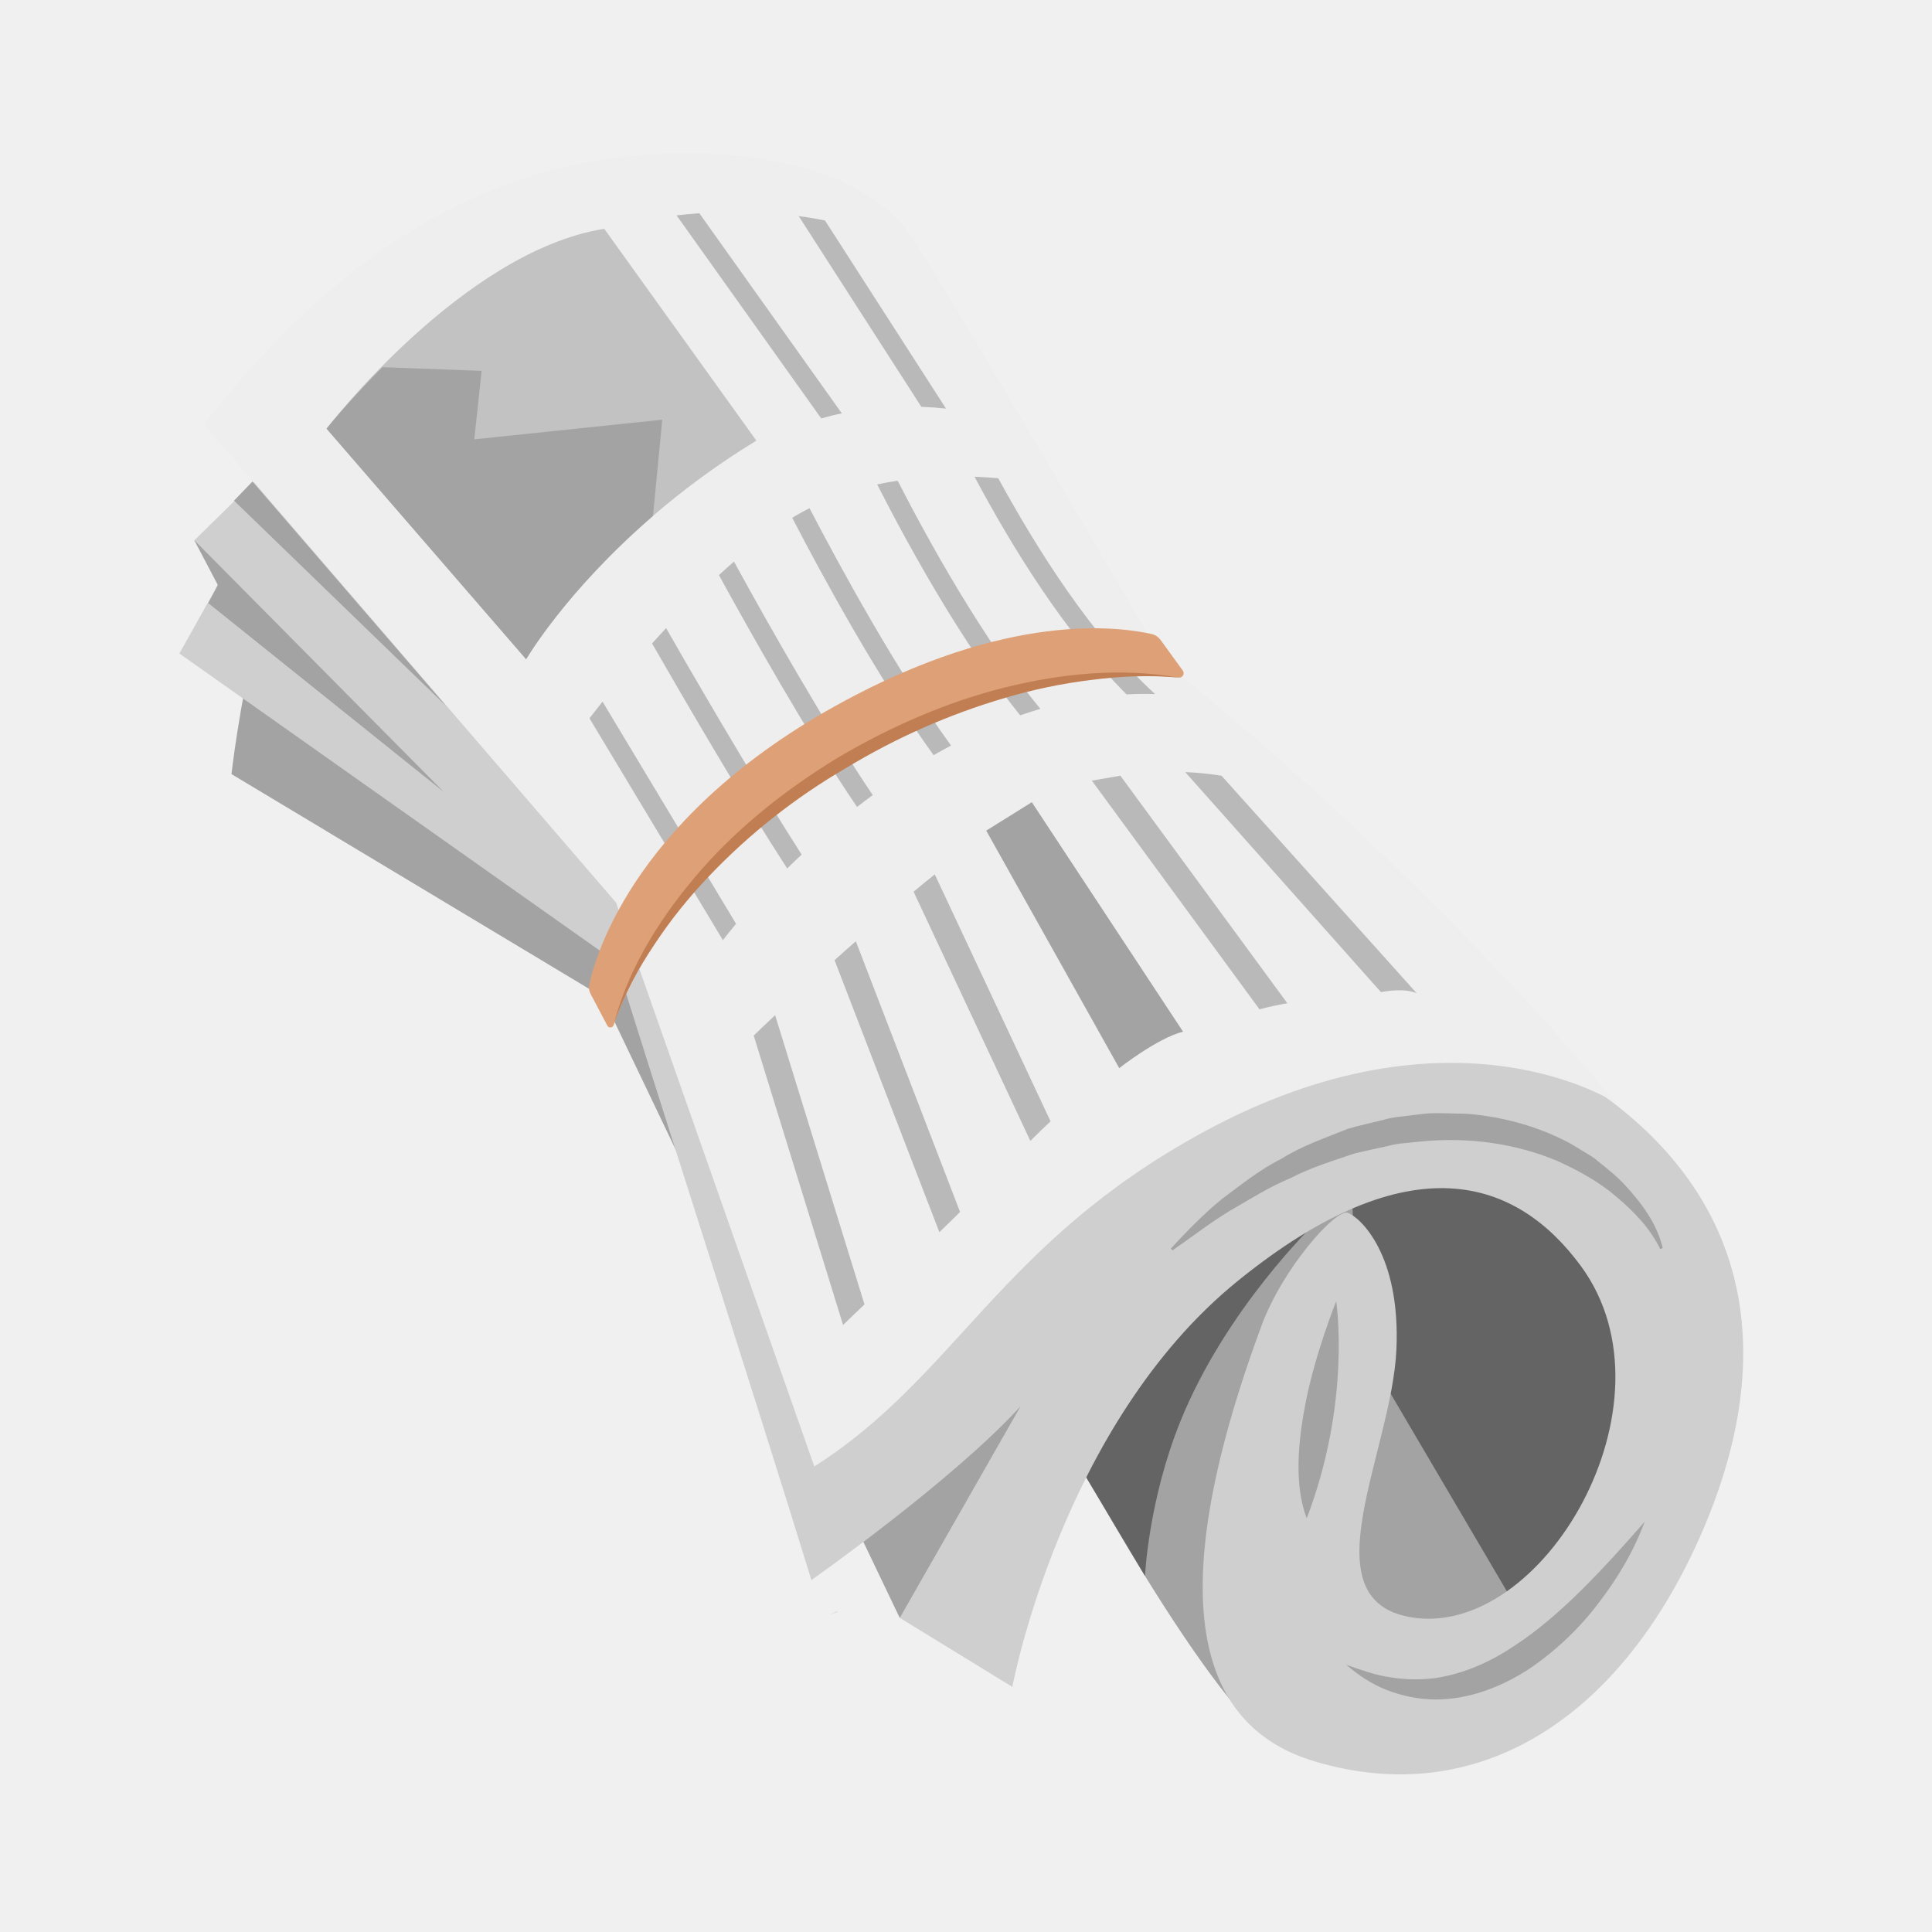
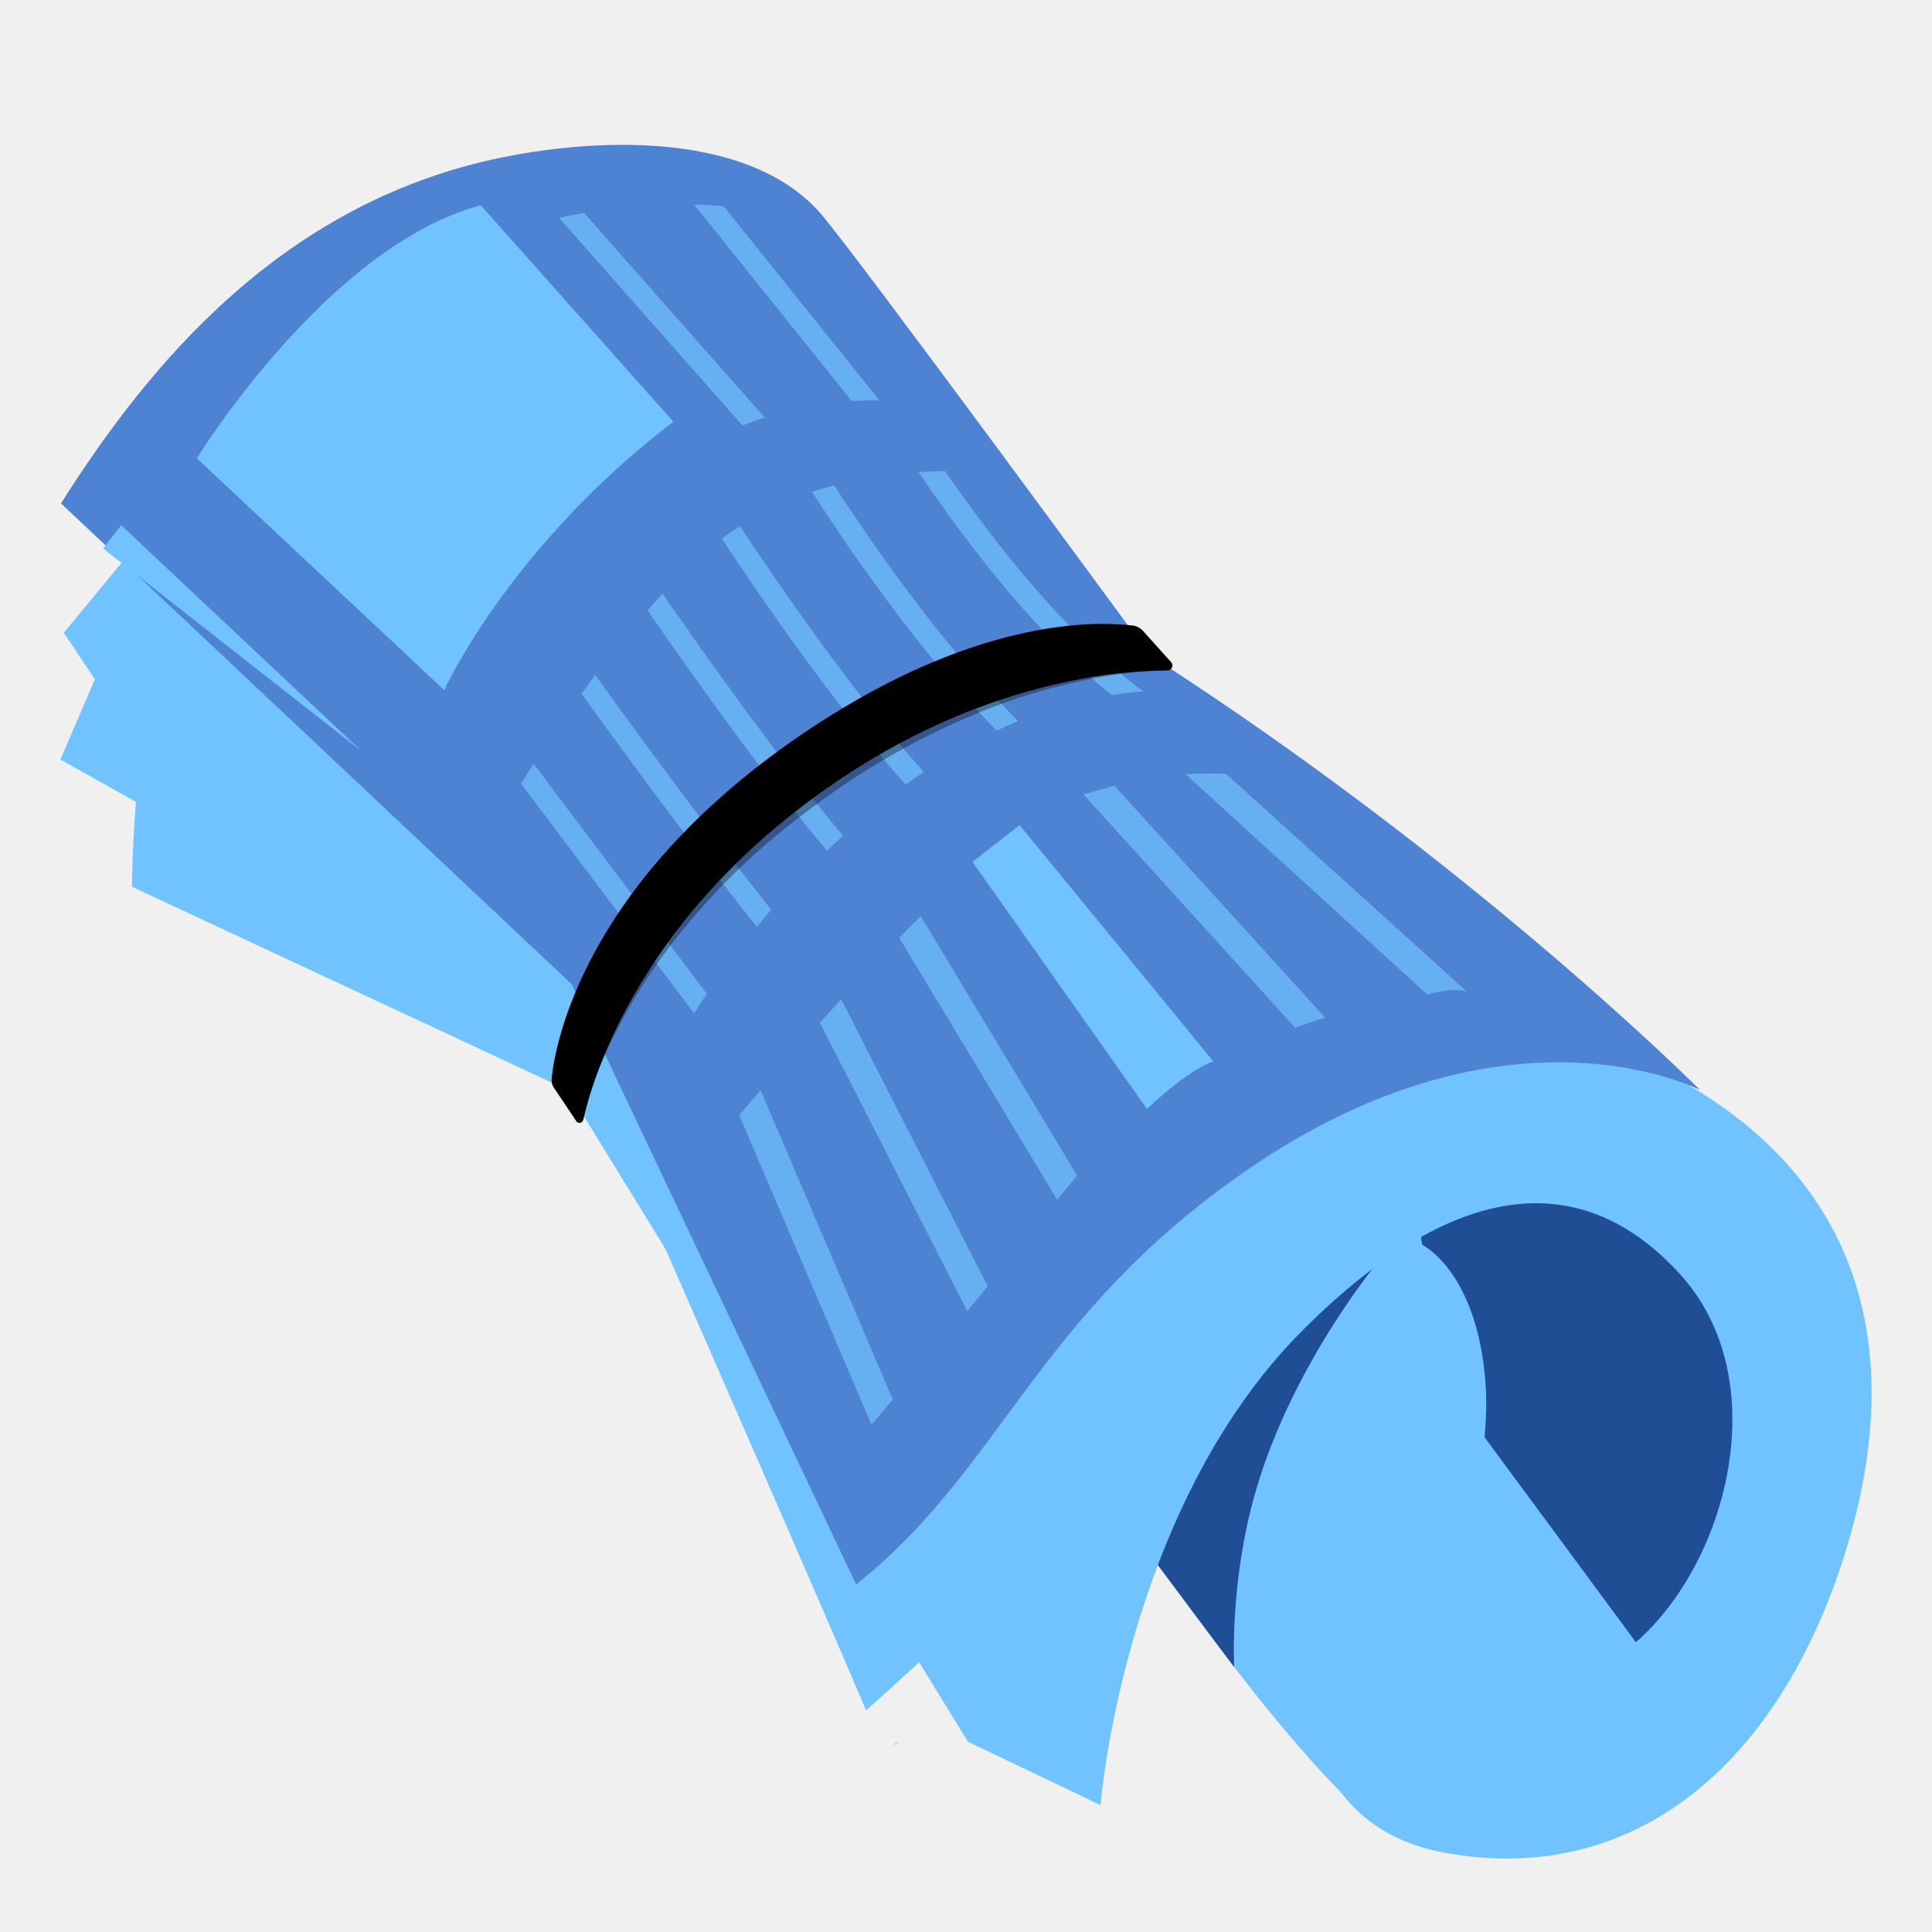
- <svg xmlns="http://www.w3.org/2000/svg" width="60" height="60" viewBox="0 0 60 60" fill="none">
-   <g clip-path="url(#clip0_285_22)">
-     <path d="M38.408 53.037C35.602 49.697 31.839 42.338 31.839 42.338C31.839 42.338 41.953 34.795 42.578 34.78C43.203 34.765 53.067 41.351 53.067 41.351C53.067 41.351 50.245 51.851 47.153 53.38C44.053 54.91 38.408 53.037 38.408 53.037Z" fill="#A3A3A3" />
-     <path d="M40.851 37.98C40.851 37.98 38.075 40.629 36.655 44.149C35.664 46.603 35.559 48.942 35.559 48.942L32.834 44.381L35.526 41.24L40.851 37.98Z" fill="#646464" />
-     <path d="M11.204 10.459C8.034 16.26 7.189 24.04 7.189 24.04L18.715 30.961L27.944 50.249C27.944 50.249 33.281 44.004 34.666 41.51L11.204 10.459Z" fill="#A3A3A3" />
-     <path d="M42.188 41.581L48.222 51.842C48.222 51.842 55.913 42.603 49.995 37.589C48.663 36.461 42.706 34.772 41.886 34.949L42.188 41.581Z" fill="#646464" />
-     <path d="M26.03 50.048L25.971 50.05C25.908 50.082 25.841 50.109 25.779 50.141C25.854 50.114 25.955 50.074 26.03 50.048ZM50.017 34.185C48.751 33.23 24.95 16.306 22.163 13.829L9.28 13.595L6.032 16.784L6.87 17.975L5.571 20.295L19.149 29.891C19.779 32.014 23.431 43.316 25.199 49.07C25.199 49.07 29.581 45.992 31.695 43.672L27.944 50.244L31.439 52.388C31.439 52.388 32.955 44.237 38.426 39.792C43.818 35.415 47.122 36.631 49.097 39.319C52.23 43.584 47.886 50.959 43.785 50.22C40.605 49.649 43.226 45.071 43.367 41.909C43.499 38.941 42.231 37.802 41.86 37.666C41.488 37.529 39.84 39.376 39.176 41.173C35.867 50.124 37.446 53.683 40.814 54.697C45.893 56.222 50.256 53.362 52.738 47.853C55.303 42.158 54.31 37.422 50.017 34.185Z" fill="#CFCFCF" />
-     <path d="M41.496 40.41C41.496 40.41 41.978 43.498 40.582 47.152C40.168 46.082 40.33 44.653 40.554 43.527C40.853 42.014 41.496 40.41 41.496 40.41ZM41.81 51.701C42.273 51.864 42.718 52.025 43.178 52.09C43.633 52.163 44.086 52.172 44.528 52.121C45.41 51.997 46.241 51.639 46.998 51.133C47.763 50.64 48.464 50.022 49.131 49.363C49.798 48.699 50.437 47.994 51.078 47.255C50.74 48.174 50.231 49.024 49.632 49.801C49.027 50.596 48.295 51.286 47.467 51.844C46.62 52.391 45.617 52.783 44.569 52.779C44.048 52.775 43.538 52.667 43.069 52.486C42.596 52.301 42.18 52.02 41.81 51.701Z" fill="#A3A3A3" />
-     <path d="M50.191 34.258C50.191 34.258 44.605 27.336 36.16 20.568C36.16 20.568 29.108 8.474 28.28 7.309C26.691 5.073 23.023 4.57 19.884 4.818C13.412 5.332 9.145 9.619 6.333 13.176L19.132 28.031L25.289 45.542C29.693 42.741 31.041 38.615 37.336 35.177C45.142 30.909 50.191 34.258 50.191 34.258Z" fill="#EEEEEE" />
-     <path d="M36.36 38.778C36.854 38.24 37.372 37.709 37.943 37.239C38.536 36.8 39.116 36.327 39.791 35.99C40.428 35.586 41.149 35.343 41.857 35.057C42.221 34.947 42.598 34.871 42.973 34.775C43.156 34.722 43.346 34.691 43.539 34.673L44.115 34.602C44.498 34.549 44.89 34.577 45.279 34.584C45.666 34.578 46.054 34.64 46.437 34.705C47.203 34.845 47.953 35.093 48.642 35.445C48.815 35.531 48.977 35.642 49.145 35.74C49.308 35.846 49.482 35.928 49.625 36.062C49.926 36.305 50.228 36.54 50.486 36.826C51.001 37.385 51.464 38.023 51.637 38.758L51.562 38.792C51.247 38.149 50.743 37.621 50.197 37.165C49.656 36.697 49.022 36.355 48.374 36.058C47.058 35.504 45.601 35.313 44.184 35.445L43.652 35.499C43.473 35.51 43.296 35.538 43.126 35.584C42.778 35.662 42.427 35.736 42.079 35.818C41.401 36.048 40.714 36.256 40.077 36.588C39.411 36.862 38.806 37.253 38.184 37.608C37.572 37.98 37.004 38.425 36.414 38.83L36.36 38.778ZM6.033 16.776L13.782 24.595L6.468 18.73C6.468 18.73 6.667 18.369 6.765 18.168L6.033 16.776Z" fill="#A3A3A3" />
-     <path opacity="0.7" d="M24.805 6.712L28.613 12.634C28.883 12.645 29.136 12.663 29.379 12.689L25.622 6.849C25.402 6.8 25.123 6.754 24.805 6.712ZM21.011 6.688L25.504 12.995C25.719 12.933 25.932 12.879 26.144 12.838L21.718 6.622C21.487 6.64 21.251 6.662 21.011 6.688ZM31.002 14.852C30.763 14.832 30.518 14.814 30.265 14.805C31.42 16.975 33.066 19.65 34.986 21.565C35.281 21.549 35.574 21.546 35.874 21.556C33.934 19.787 32.226 17.097 31.002 14.852ZM27.877 14.928C27.665 14.961 27.453 14.998 27.241 15.044C28.251 17.024 29.891 19.996 31.682 22.215C31.889 22.144 32.099 22.077 32.309 22.014C30.563 19.897 28.912 16.945 27.877 14.928ZM25.14 15.782C24.988 15.86 24.84 15.938 24.695 16.024C24.663 16.042 24.631 16.064 24.604 16.082C25.521 17.854 27.264 21.061 28.994 23.452C29.17 23.352 29.35 23.252 29.535 23.153C27.829 20.806 26.062 17.554 25.14 15.782ZM22.327 17.859C23.27 19.582 25.047 22.75 26.616 25.061C26.773 24.938 26.938 24.815 27.104 24.692C25.639 22.524 23.902 19.466 22.795 17.441C22.641 17.574 22.482 17.714 22.327 17.859ZM20.25 19.983C21.345 21.887 23.103 24.901 24.447 26.972C24.59 26.83 24.74 26.684 24.896 26.54C23.762 24.771 22.196 22.142 20.686 19.507C20.534 19.669 20.39 19.828 20.25 19.983ZM18.306 22.307L22.45 29.197C22.543 29.076 22.679 28.908 22.859 28.689L18.712 21.79C18.532 22.017 18.394 22.194 18.306 22.307Z" fill="#A3A3A3" />
-     <path d="M32.044 24.913L30.628 25.796L34.759 33.172C34.759 33.172 35.938 32.244 36.74 32.039L32.044 24.913Z" fill="#A3A3A3" />
-     <path d="M23.489 13.684C18.528 16.71 16.339 20.472 16.339 20.472L10.141 13.312C10.141 13.312 14.362 7.807 18.766 7.106L23.489 13.684Z" fill="#C2C2C2" />
-     <path d="M7.84 14.954L7.268 15.548L13.866 21.936L7.84 14.954ZM10.141 13.312L16.339 20.473C16.339 20.473 17.57 18.358 20.279 16.024L20.567 13.034L14.73 13.644L14.957 11.518L11.877 11.403C10.815 12.471 10.141 13.312 10.141 13.312Z" fill="#A3A3A3" />
-     <path opacity="0.7" d="M33.908 24.243L39.115 31.346C39.408 31.267 39.699 31.204 39.98 31.157L34.794 24.09L33.908 24.243ZM37.937 24.092C37.603 24.036 37.222 23.996 36.808 23.978L42.887 30.812C42.887 30.812 43.594 30.662 43.999 30.848L37.937 24.092ZM28.372 27.693L31.998 35.432C32.206 35.225 32.414 35.022 32.626 34.824L29.03 27.155C28.813 27.328 28.591 27.508 28.372 27.693ZM25.918 29.82L29.173 38.267C29.404 38.045 29.622 37.83 29.816 37.638L26.578 29.231C26.353 29.428 26.133 29.626 25.918 29.82ZM23.407 32.161L26.182 41.148C26.375 40.96 26.602 40.742 26.847 40.509L24.072 31.527C23.79 31.79 23.564 32.008 23.407 32.161Z" fill="#A3A3A3" />
-     <path d="M18.863 31.855L18.339 30.862C18.292 30.777 18.278 30.677 18.3 30.582C18.486 29.698 19.748 25.139 26.55 21.597C31.696 18.917 34.993 19.521 35.768 19.691C35.876 19.715 35.971 19.78 36.038 19.868L36.731 20.823C36.802 20.919 36.728 21.056 36.606 21.043C35.52 20.925 31.761 20.726 27.31 23.047C21.222 26.218 19.408 30.775 19.055 31.841C19.021 31.926 18.905 31.931 18.863 31.855Z" fill="#DEA076" />
-     <path d="M36.602 21.043C35.694 20.96 34.778 21 33.879 21.118C32.981 21.227 32.088 21.414 31.221 21.671C29.483 22.18 27.819 22.914 26.271 23.854C24.706 24.764 23.276 25.891 22.027 27.202C21.402 27.858 20.832 28.561 20.333 29.319C19.826 30.072 19.39 30.875 19.083 31.733C19.558 29.959 20.589 28.371 21.799 26.987C23.021 25.605 24.49 24.457 26.067 23.502C27.653 22.574 29.356 21.819 31.143 21.366C32.92 20.92 34.795 20.722 36.602 21.043Z" fill="#C17E52" />
-   </g>
-   <defs>
-     <clipPath id="clip0_285_22">
-       <rect width="54" height="54" fill="white" transform="translate(6) rotate(5.98013)" />
-     </clipPath>
-   </defs>
+ <svg xmlns="http://www.w3.org/2000/svg" width="54" height="54" viewBox="0 0 54 54" fill="none">
+   <path d="M37.758 50.372C34.619 47.343 30.109 40.416 30.109 40.416C30.109 40.416 39.382 31.86 40.002 31.78C40.622 31.7 51.118 37.222 51.118 37.222C51.118 37.222 49.406 47.959 46.49 49.803C43.567 51.646 37.758 50.372 37.758 50.372Z" fill="#70C3FF" />
+   <path d="M38.618 35.143C38.618 35.143 36.134 38.066 35.087 41.715C34.358 44.259 34.497 46.596 34.497 46.596L31.311 42.344L33.661 38.94L38.618 35.143Z" fill="#204E95" />
+   <path d="M6.265 10.859C3.717 16.96 3.687 24.785 3.687 24.785L15.871 30.468L27.059 48.689C27.059 48.689 31.717 41.922 32.835 39.298L6.265 10.859Z" fill="#70C3FF" />
+   <path d="M40.323 38.585L47.393 48.161C47.393 48.161 54.08 38.171 47.672 33.801C46.229 32.818 40.129 31.759 39.331 32.02L40.323 38.585Z" fill="#204E95" />
+   <path d="M25.135 48.689L25.076 48.697C25.017 48.735 24.954 48.769 24.895 48.807C24.967 48.773 25.064 48.722 25.135 48.689ZM47.339 30.413C45.98 29.595 20.545 15.242 17.516 13.07L4.679 14.179L1.78 17.689L2.738 18.786L1.688 21.229L16.192 29.358C17.04 31.404 21.849 42.264 24.207 47.803C24.207 47.803 28.244 44.284 30.105 41.757L27.059 48.684L30.759 50.452C30.759 50.452 31.417 42.188 36.395 37.197C41.302 32.282 44.715 33.147 46.959 35.615C50.52 39.53 46.967 47.318 42.812 47.01C39.589 46.773 41.719 41.947 41.529 38.787C41.352 35.822 39.973 34.822 39.589 34.725C39.205 34.628 37.758 36.636 37.285 38.492C34.927 47.739 36.868 51.114 40.323 51.773C45.533 52.76 49.575 49.461 51.469 43.723C53.426 37.792 51.946 33.185 47.339 30.413Z" fill="#70C3FF" />
+   <path d="M39.513 37.492C39.513 37.492 40.314 40.513 39.306 44.293C38.783 43.272 38.795 41.833 38.901 40.69C39.04 39.154 39.513 37.492 39.513 37.492ZM41.002 48.689C41.479 48.803 41.938 48.917 42.403 48.933C42.862 48.959 43.314 48.921 43.748 48.824C44.613 48.609 45.402 48.166 46.102 47.583C46.811 47.014 47.444 46.326 48.039 45.601C48.634 44.871 49.195 44.103 49.756 43.301C49.515 44.251 49.098 45.149 48.583 45.984C48.064 46.838 47.408 47.6 46.642 48.242C45.858 48.874 44.9 49.368 43.858 49.473C43.339 49.524 42.82 49.469 42.335 49.338C41.846 49.203 41.403 48.967 41.002 48.689Z" fill="#70C3FF" />
+   <path d="M47.52 30.468C47.52 30.468 41.242 24.165 32.138 18.314C32.138 18.314 23.865 7.02 22.92 5.949C21.106 3.89 17.407 3.772 14.31 4.346C7.927 5.531 4.13 10.239 1.704 14.07L15.981 27.511L23.929 44.285C28.017 41.04 28.928 36.796 34.83 32.721C42.15 27.663 47.52 30.468 47.52 30.468Z" fill="#4E83D3" />
+   <path d="M34.235 36.404C34.67 35.818 35.13 35.235 35.648 34.708C36.193 34.21 36.72 33.679 37.357 33.274C37.948 32.805 38.639 32.489 39.315 32.13C39.665 31.983 40.032 31.869 40.395 31.734C40.572 31.662 40.757 31.611 40.947 31.573L41.513 31.443C41.888 31.35 42.28 31.337 42.668 31.303C43.052 31.257 43.445 31.278 43.833 31.303C44.609 31.363 45.381 31.531 46.102 31.81C46.284 31.877 46.457 31.97 46.634 32.05C46.807 32.139 46.988 32.202 47.145 32.32C47.469 32.531 47.794 32.734 48.081 32.991C48.651 33.493 49.178 34.079 49.427 34.792L49.355 34.835C48.975 34.227 48.419 33.755 47.828 33.358C47.242 32.949 46.575 32.675 45.9 32.447C44.533 32.033 43.065 31.995 41.669 32.274L41.145 32.383C40.968 32.413 40.795 32.459 40.631 32.523C40.293 32.637 39.952 32.746 39.614 32.864C38.964 33.164 38.302 33.442 37.703 33.839C37.07 34.181 36.509 34.632 35.927 35.05C35.357 35.484 34.838 35.986 34.294 36.45L34.235 36.404ZM1.78 17.681L10.302 24.651L2.417 19.58C2.417 19.58 2.578 19.2 2.654 18.989L1.78 17.681Z" fill="#70C3FF" />
+   <path opacity="0.7" d="M19.402 5.717L23.806 11.21C24.076 11.193 24.33 11.184 24.574 11.184L20.229 5.767C20.005 5.742 19.723 5.725 19.402 5.717ZM15.626 6.088L20.752 11.893C20.959 11.809 21.166 11.733 21.372 11.669L16.323 5.949C16.095 5.991 15.863 6.037 15.626 6.088ZM26.414 13.167C26.173 13.171 25.928 13.18 25.675 13.197C27.051 15.234 28.966 17.723 31.075 19.428C31.366 19.381 31.658 19.348 31.957 19.326C29.843 17.77 27.865 15.272 26.414 13.167ZM23.313 13.568C23.106 13.623 22.899 13.682 22.693 13.749C23.904 15.614 25.844 18.398 27.857 20.419C28.055 20.326 28.257 20.238 28.46 20.153C26.502 18.23 24.553 15.466 23.313 13.568ZM20.68 14.703C20.537 14.796 20.398 14.888 20.263 14.99C20.233 15.011 20.204 15.036 20.178 15.057C21.275 16.724 23.343 19.732 25.313 21.93C25.477 21.811 25.646 21.693 25.819 21.575C23.878 19.419 21.782 16.369 20.68 14.703ZM18.099 17.061C19.216 18.677 21.313 21.643 23.115 23.777C23.258 23.638 23.41 23.499 23.562 23.36C21.878 21.356 19.832 18.495 18.52 16.597C18.381 16.745 18.238 16.901 18.099 17.061ZM16.255 19.39C17.542 21.17 19.605 23.984 21.157 25.904C21.284 25.747 21.419 25.587 21.558 25.427C20.246 23.786 18.415 21.335 16.639 18.871C16.504 19.048 16.377 19.221 16.255 19.39ZM14.563 21.904L19.402 28.325C19.482 28.194 19.6 28.013 19.756 27.777L14.913 21.347C14.757 21.592 14.639 21.782 14.563 21.904Z" fill="#70C3FF" />
+   <path d="M28.498 23.064L27.181 24.089L32.058 30.995C32.058 30.995 33.134 29.949 33.91 29.662L28.498 23.064Z" fill="#70C3FF" />
+   <path d="M18.82 11.787C14.2 15.314 12.416 19.284 12.416 19.284L5.505 12.808C5.505 12.808 9.129 6.893 13.437 5.737L18.82 11.787Z" fill="#70C3FF" />
+   <path d="M3.388 14.681L2.881 15.331L10.108 20.997L3.388 14.681ZM5.505 12.808L12.416 19.284C12.416 19.284 13.42 17.052 15.871 14.449L15.846 11.445L10.104 12.66L10.108 10.521L7.033 10.728C6.088 11.901 5.505 12.808 5.505 12.808Z" fill="#70C3FF" />
+   <path opacity="0.7" d="M30.282 22.203L36.201 28.726C36.484 28.616 36.766 28.523 37.041 28.447L31.147 21.959L30.282 22.203ZM34.273 21.634C33.935 21.613 33.552 21.613 33.138 21.638L39.897 27.802C39.897 27.802 40.584 27.578 41.006 27.722L34.273 21.634ZM25.135 26.211L29.548 33.531C29.734 33.303 29.919 33.079 30.109 32.86L25.734 25.608C25.536 25.802 25.334 26.005 25.135 26.211ZM22.916 28.582L27.034 36.644C27.24 36.4 27.434 36.163 27.607 35.952L23.511 27.928C23.308 28.148 23.11 28.367 22.916 28.582ZM20.663 31.173L24.359 39.821C24.532 39.614 24.734 39.374 24.954 39.117L21.258 30.472C21.005 30.763 20.802 31.004 20.663 31.173Z" fill="#70C3FF" />
+   <path d="M16.111 31.341L15.487 30.409C15.431 30.329 15.408 30.231 15.419 30.135C15.512 29.236 16.293 24.57 22.688 20.339C27.527 17.137 30.869 17.394 31.657 17.483C31.767 17.495 31.868 17.55 31.944 17.63L32.733 18.508C32.813 18.596 32.754 18.74 32.632 18.74C31.539 18.735 27.78 18.93 23.596 21.701C17.871 25.49 16.542 30.21 16.301 31.307C16.276 31.396 16.162 31.413 16.111 31.341Z" fill="black" />
+   <path d="M32.628 18.74C31.717 18.753 30.809 18.888 29.928 19.099C29.046 19.301 28.177 19.579 27.342 19.925C25.666 20.613 24.088 21.517 22.646 22.613C21.184 23.681 19.88 24.951 18.773 26.384C18.221 27.102 17.727 27.861 17.309 28.667C16.883 29.468 16.533 30.312 16.318 31.198C16.605 29.384 17.466 27.696 18.524 26.195C19.596 24.693 20.938 23.398 22.406 22.284C23.887 21.195 25.502 20.267 27.232 19.63C28.953 19.002 30.797 18.609 32.628 18.74Z" fill="black" fill-opacity="0.35" />
</svg>
